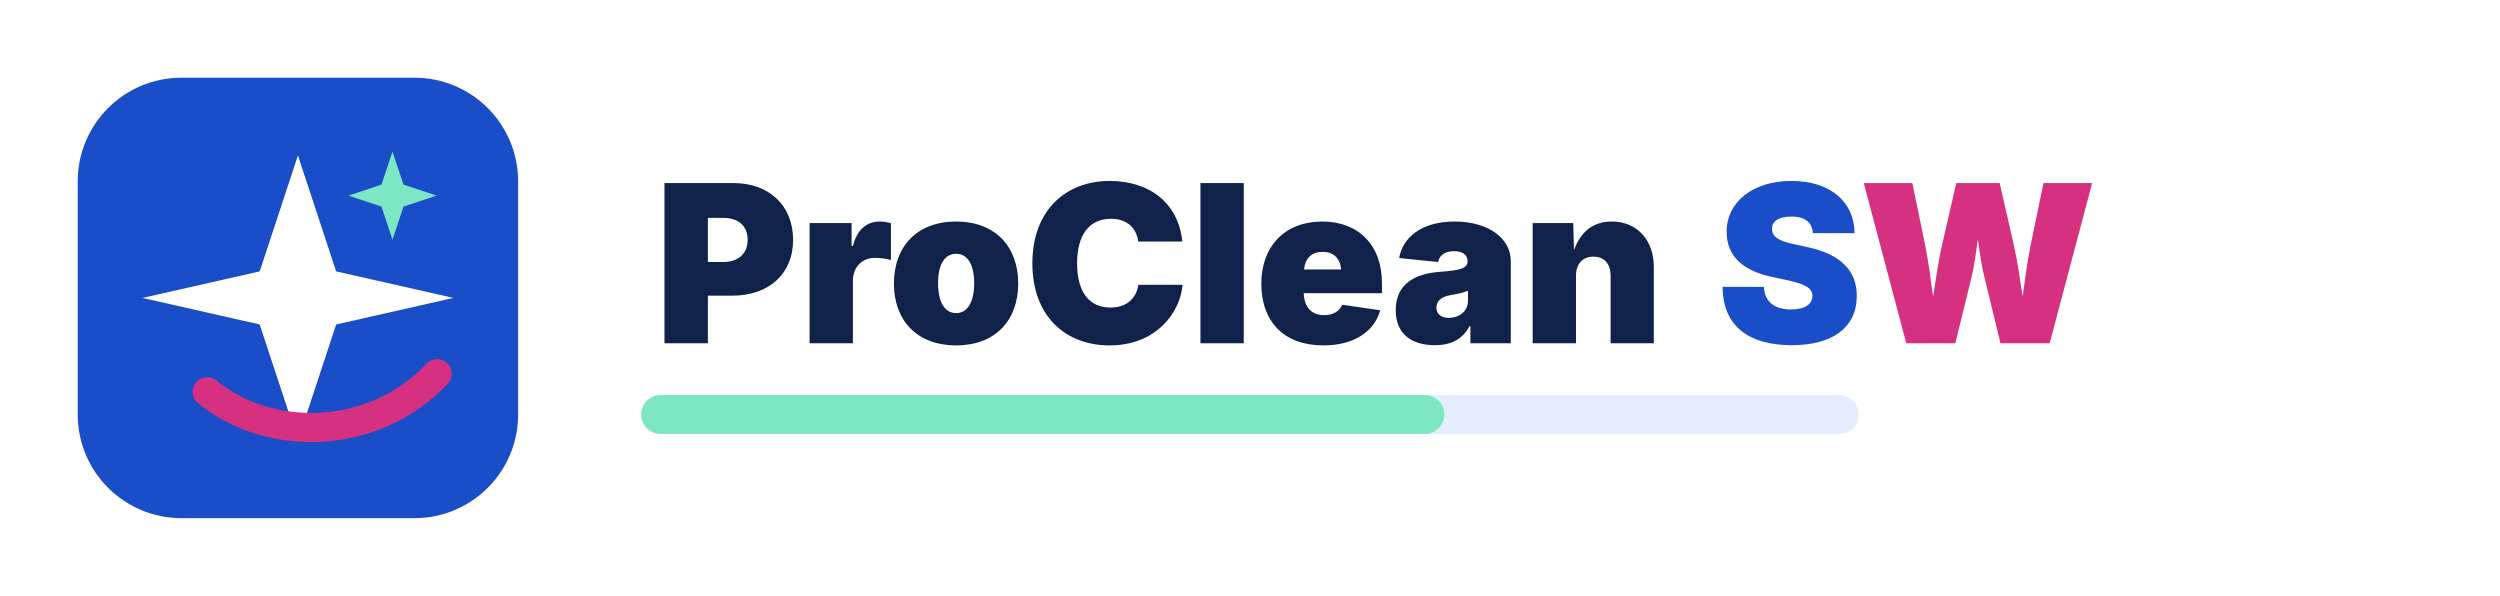
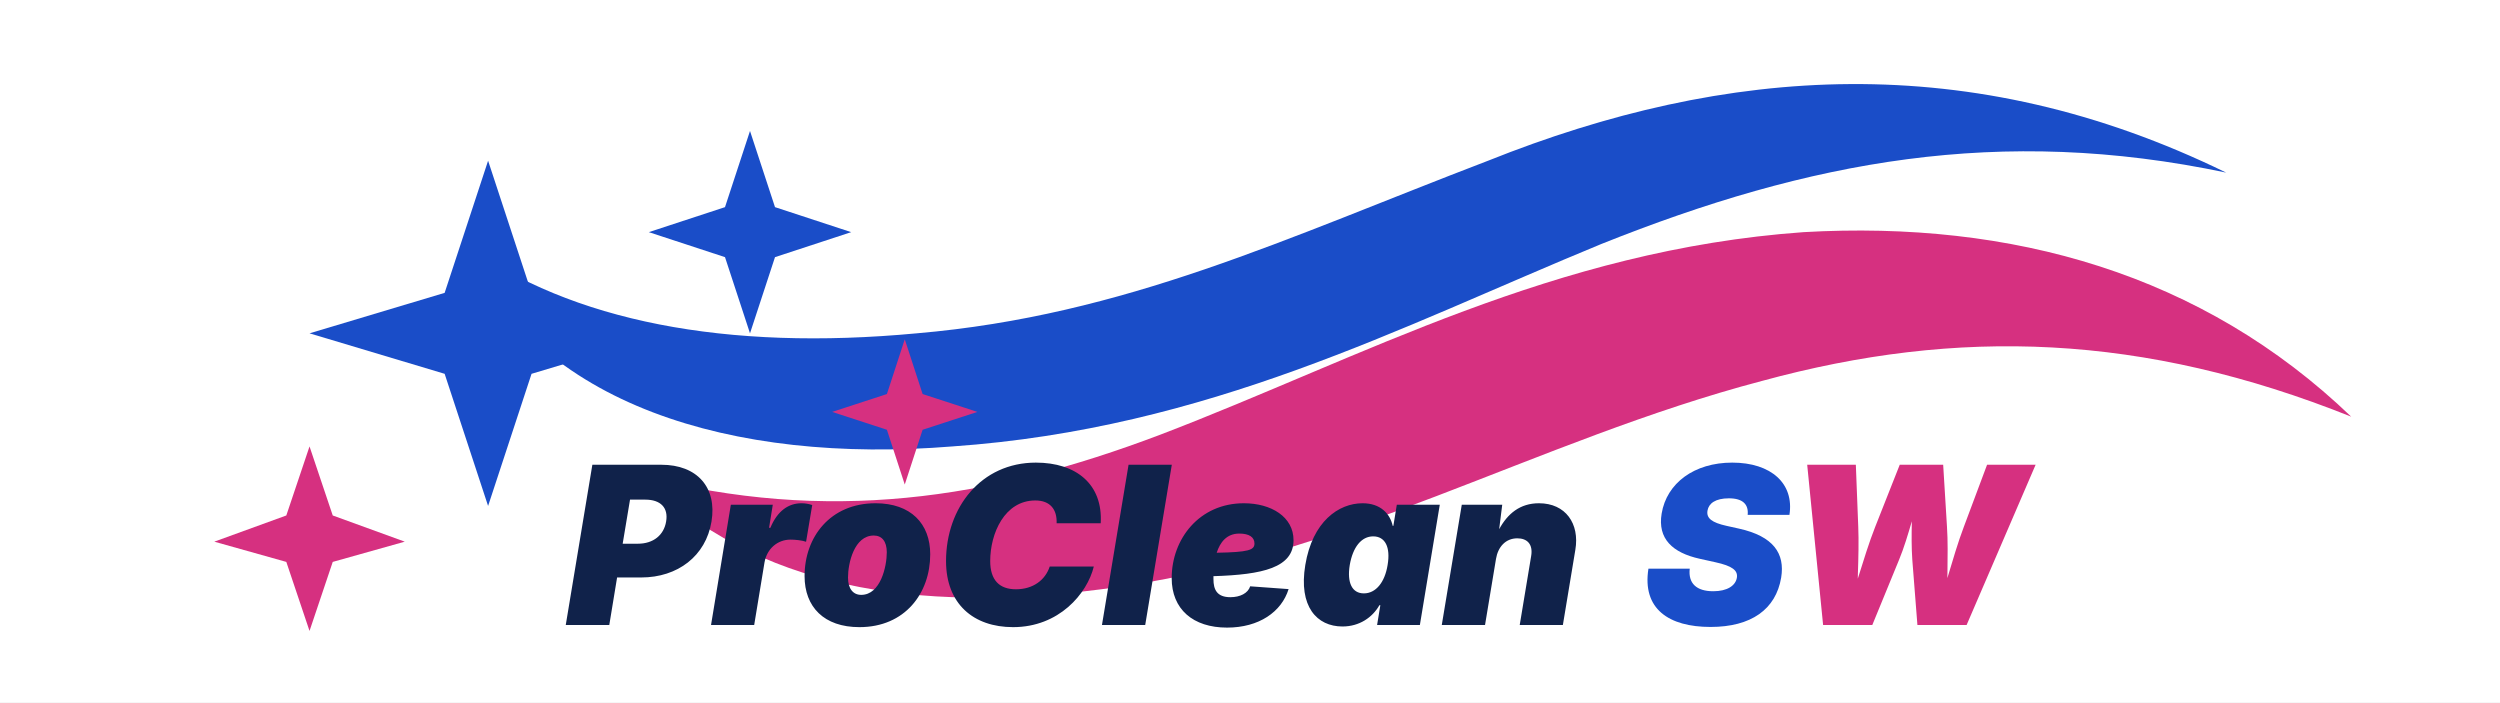
- <svg xmlns="http://www.w3.org/2000/svg" width="386" height="92" viewBox="0 0 386 92" role="img" aria-labelledby="title desc">
-   <rect width="386" height="92" fill="#ffffff" />
-   <g transform="translate(12 12)">
-     <rect width="68" height="68" rx="16" fill="#1A4DC8" />
-     <path d="M34 12l-5.9 17.9L10 34l18.1 4.1L34 56l5.9-17.9L58 34l-18.1-4.1L34 12z" fill="#ffffff" />
-     <path d="M48.6 11.4l-1.7 5.1-5.1 1.7 5.1 1.7 1.7 5.1 1.7-5.1 5.1-1.7-5.1-1.7-1.7-5.1z" fill="#7DE7C4" />
-     <path d="M20 48.5c9.5 7.8 25.6 7.7 35.5-2.8" fill="none" stroke="#D63080" stroke-width="4.5" stroke-linecap="round" />
+ <svg xmlns="http://www.w3.org/2000/svg" width="420" height="118" viewBox="0 0 420 118" role="img" aria-labelledby="title desc">
+   <rect width="420" height="118" fill="#ffffff" />
+   <g transform="translate(24 13)">
+     <path d="M54 28c18 13 44 18 76 15 35-3 62-16 96-29 40-16 81-19 124 2-38-8-70-2-105 12-34 14-66 31-109 34-37 3-70-7-82-34z" fill="#1A4DC8" />
+     <path d="M84 67c31 8 58 4 87-7 34-13 66-31 108-34 35-2 67 7 92 31-35-14-66-15-99-6-38 10-71 30-111 35-31 4-58 0-77-19z" fill="#D63080" />
+     <path d="M58 14l-7.3 22.2L28 43l22.7 6.8L58 72l7.3-22.2L88 43l-22.7-6.8L58 14z" fill="#1A4DC8" />
+     <path d="M102 9l-4.2 12.8L85 26l12.8 4.2L102 43l4.2-12.8L119 26l-12.8-4.2L102 9z" fill="#1A4DC8" />
+     <path d="M28 62l-3.9 11.6L12 78l12.1 3.4L28 93l3.9-11.6L44 78l-12.1-4.4L28 62z" fill="#D63080" />
+     <path d="M128 44l-3 9.2-9.2 3 9.2 3 3 9.2 3-9.2 9.2-3-9.2-3-3-9.2z" fill="#D63080" />
  </g>
-   <text x="101" y="53" fill="#10224A" font-family="Inter, Arial, Helvetica, sans-serif" font-size="34" font-weight="900">ProClean</text>
-   <text x="265" y="53" fill="#1A4DC8" font-family="Inter, Arial, Helvetica, sans-serif" font-size="34" font-weight="900">S</text>
-   <text x="287" y="53" fill="#D63080" font-family="Inter, Arial, Helvetica, sans-serif" font-size="34" font-weight="900">W</text>
-   <path d="M102 64h182" fill="none" stroke="#E4EEFF" stroke-width="6" stroke-linecap="round" />
-   <path d="M102 64h118" fill="none" stroke="#7DE7C4" stroke-width="6" stroke-linecap="round" />
+   <text x="95" y="105" fill="#10224A" font-family="Inter, Arial, Helvetica, sans-serif" font-size="37" font-weight="900" font-style="italic">ProClean</text>
+   <text x="276" y="105" fill="#1A4DC8" font-family="Inter, Arial, Helvetica, sans-serif" font-size="37" font-weight="900" font-style="italic">S</text>
+   <text x="300" y="105" fill="#D63080" font-family="Inter, Arial, Helvetica, sans-serif" font-size="37" font-weight="900" font-style="italic">W</text>
</svg>
